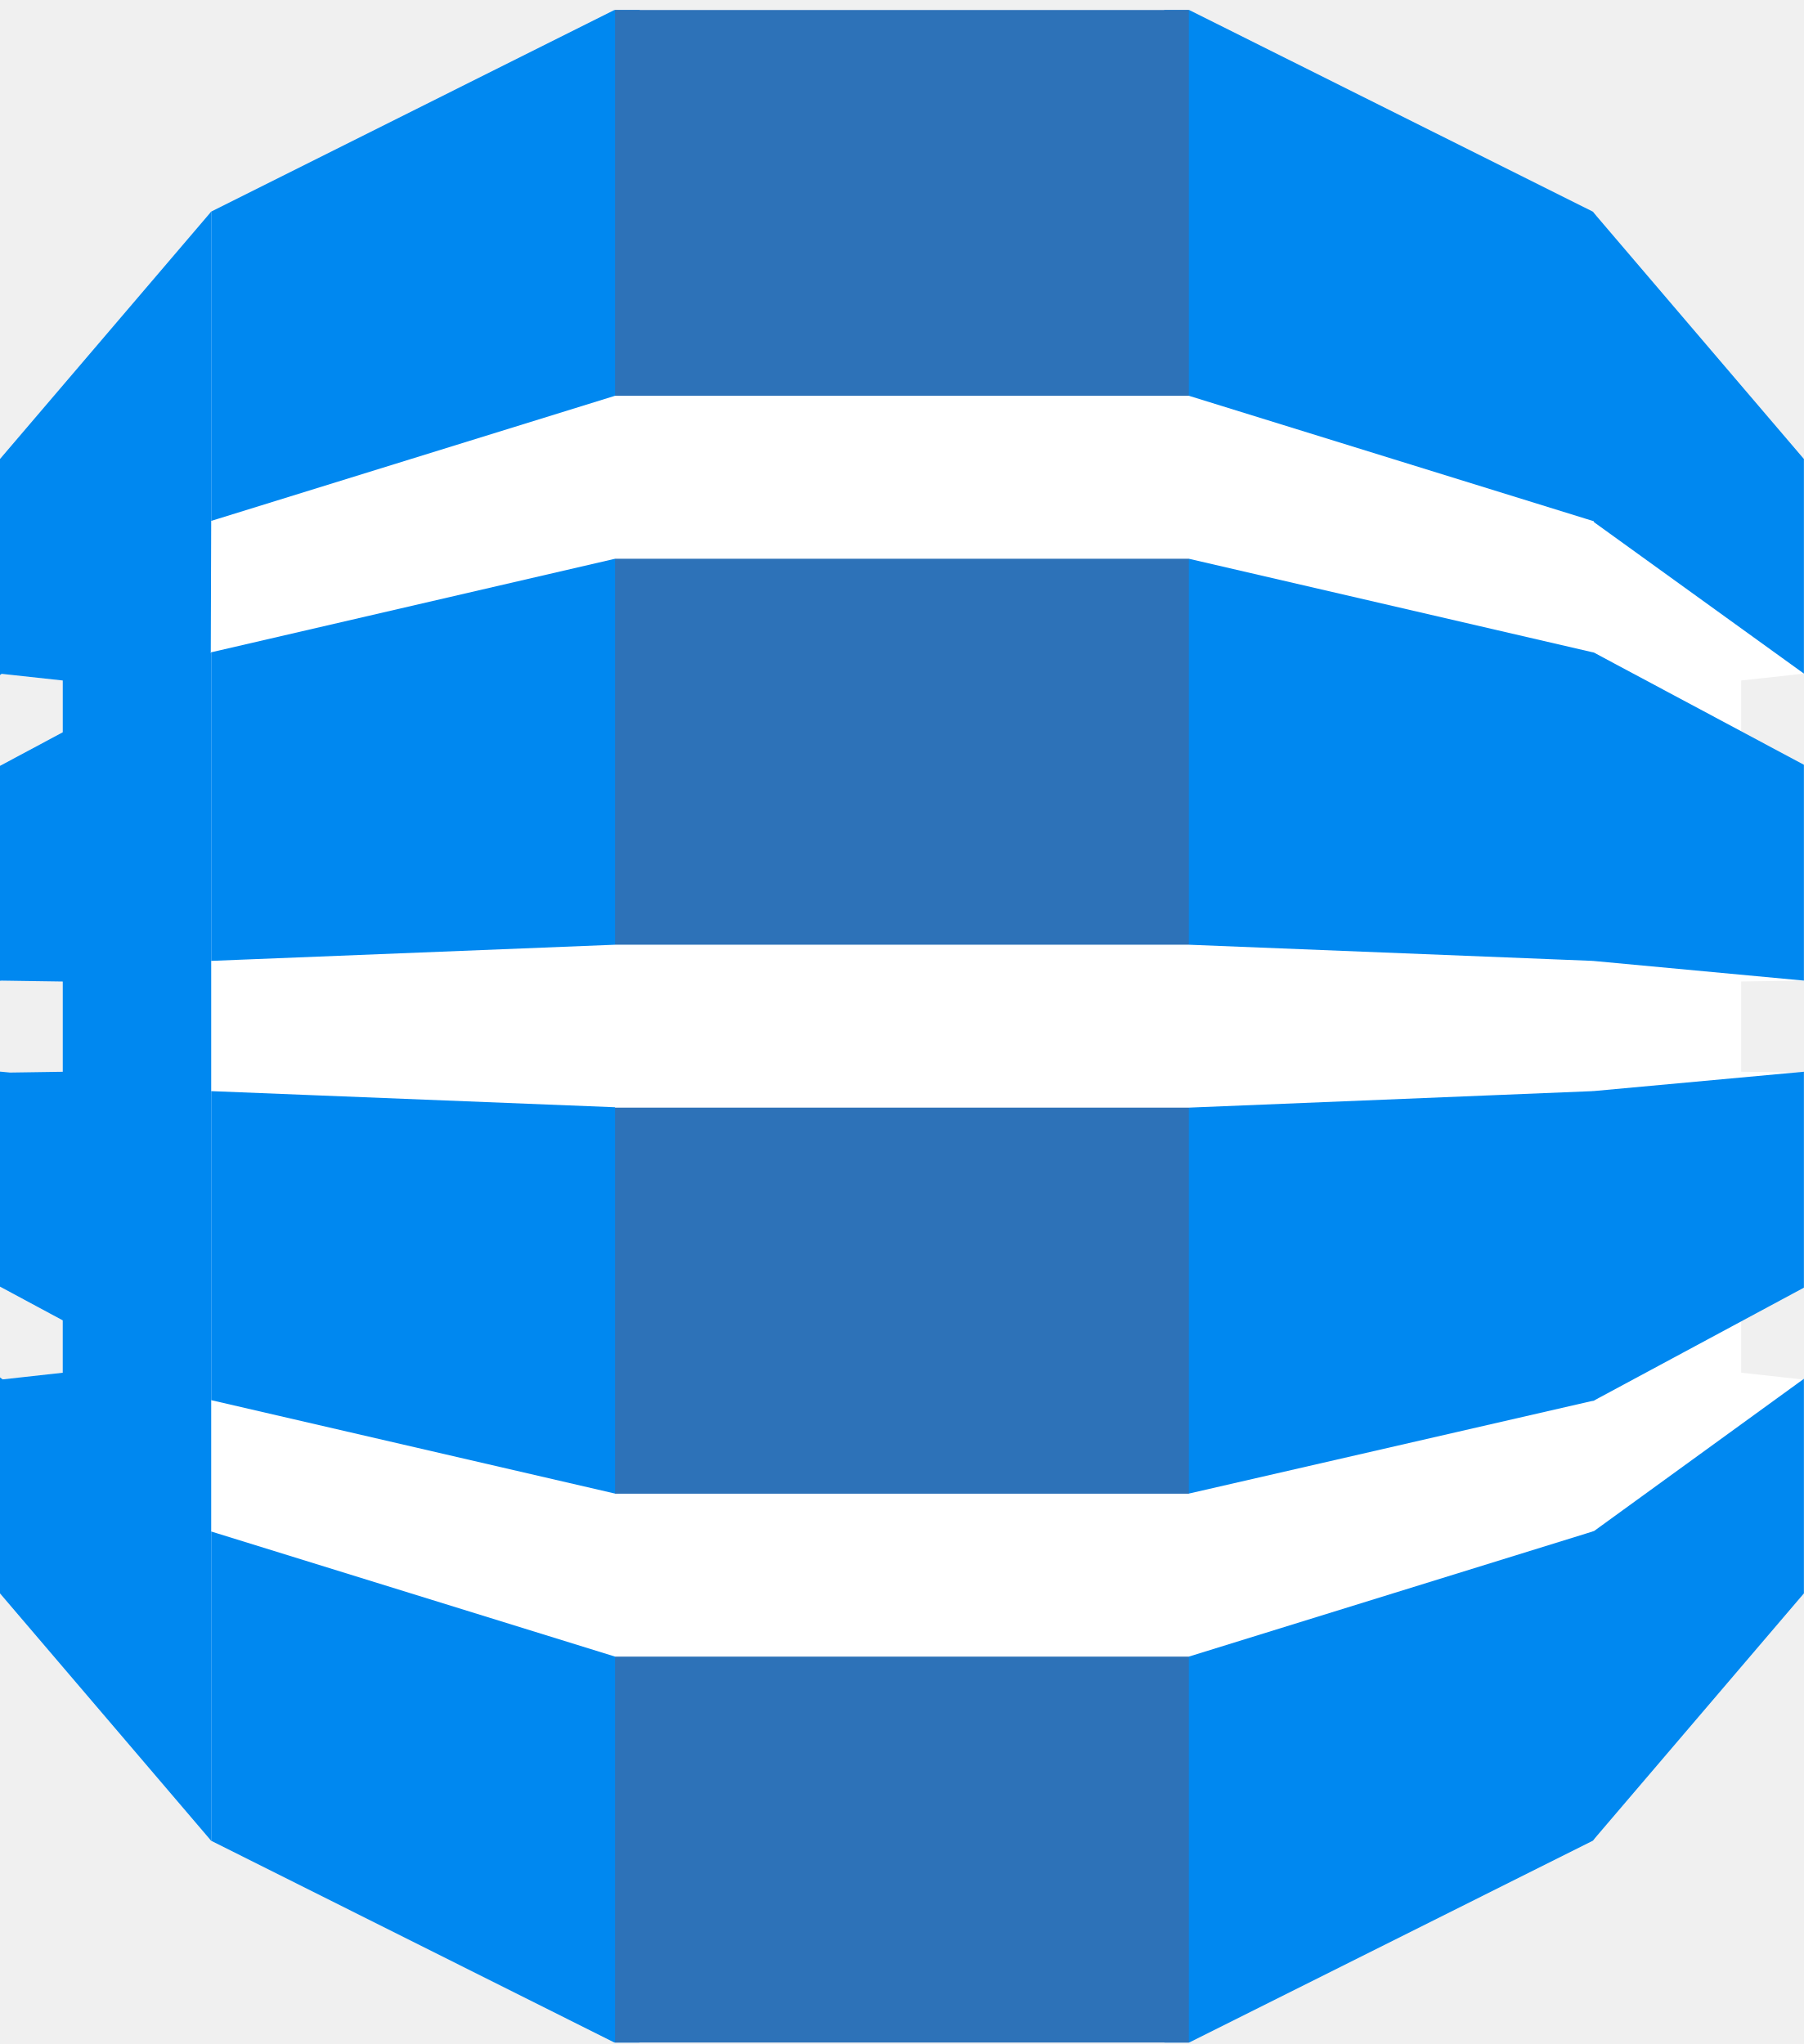
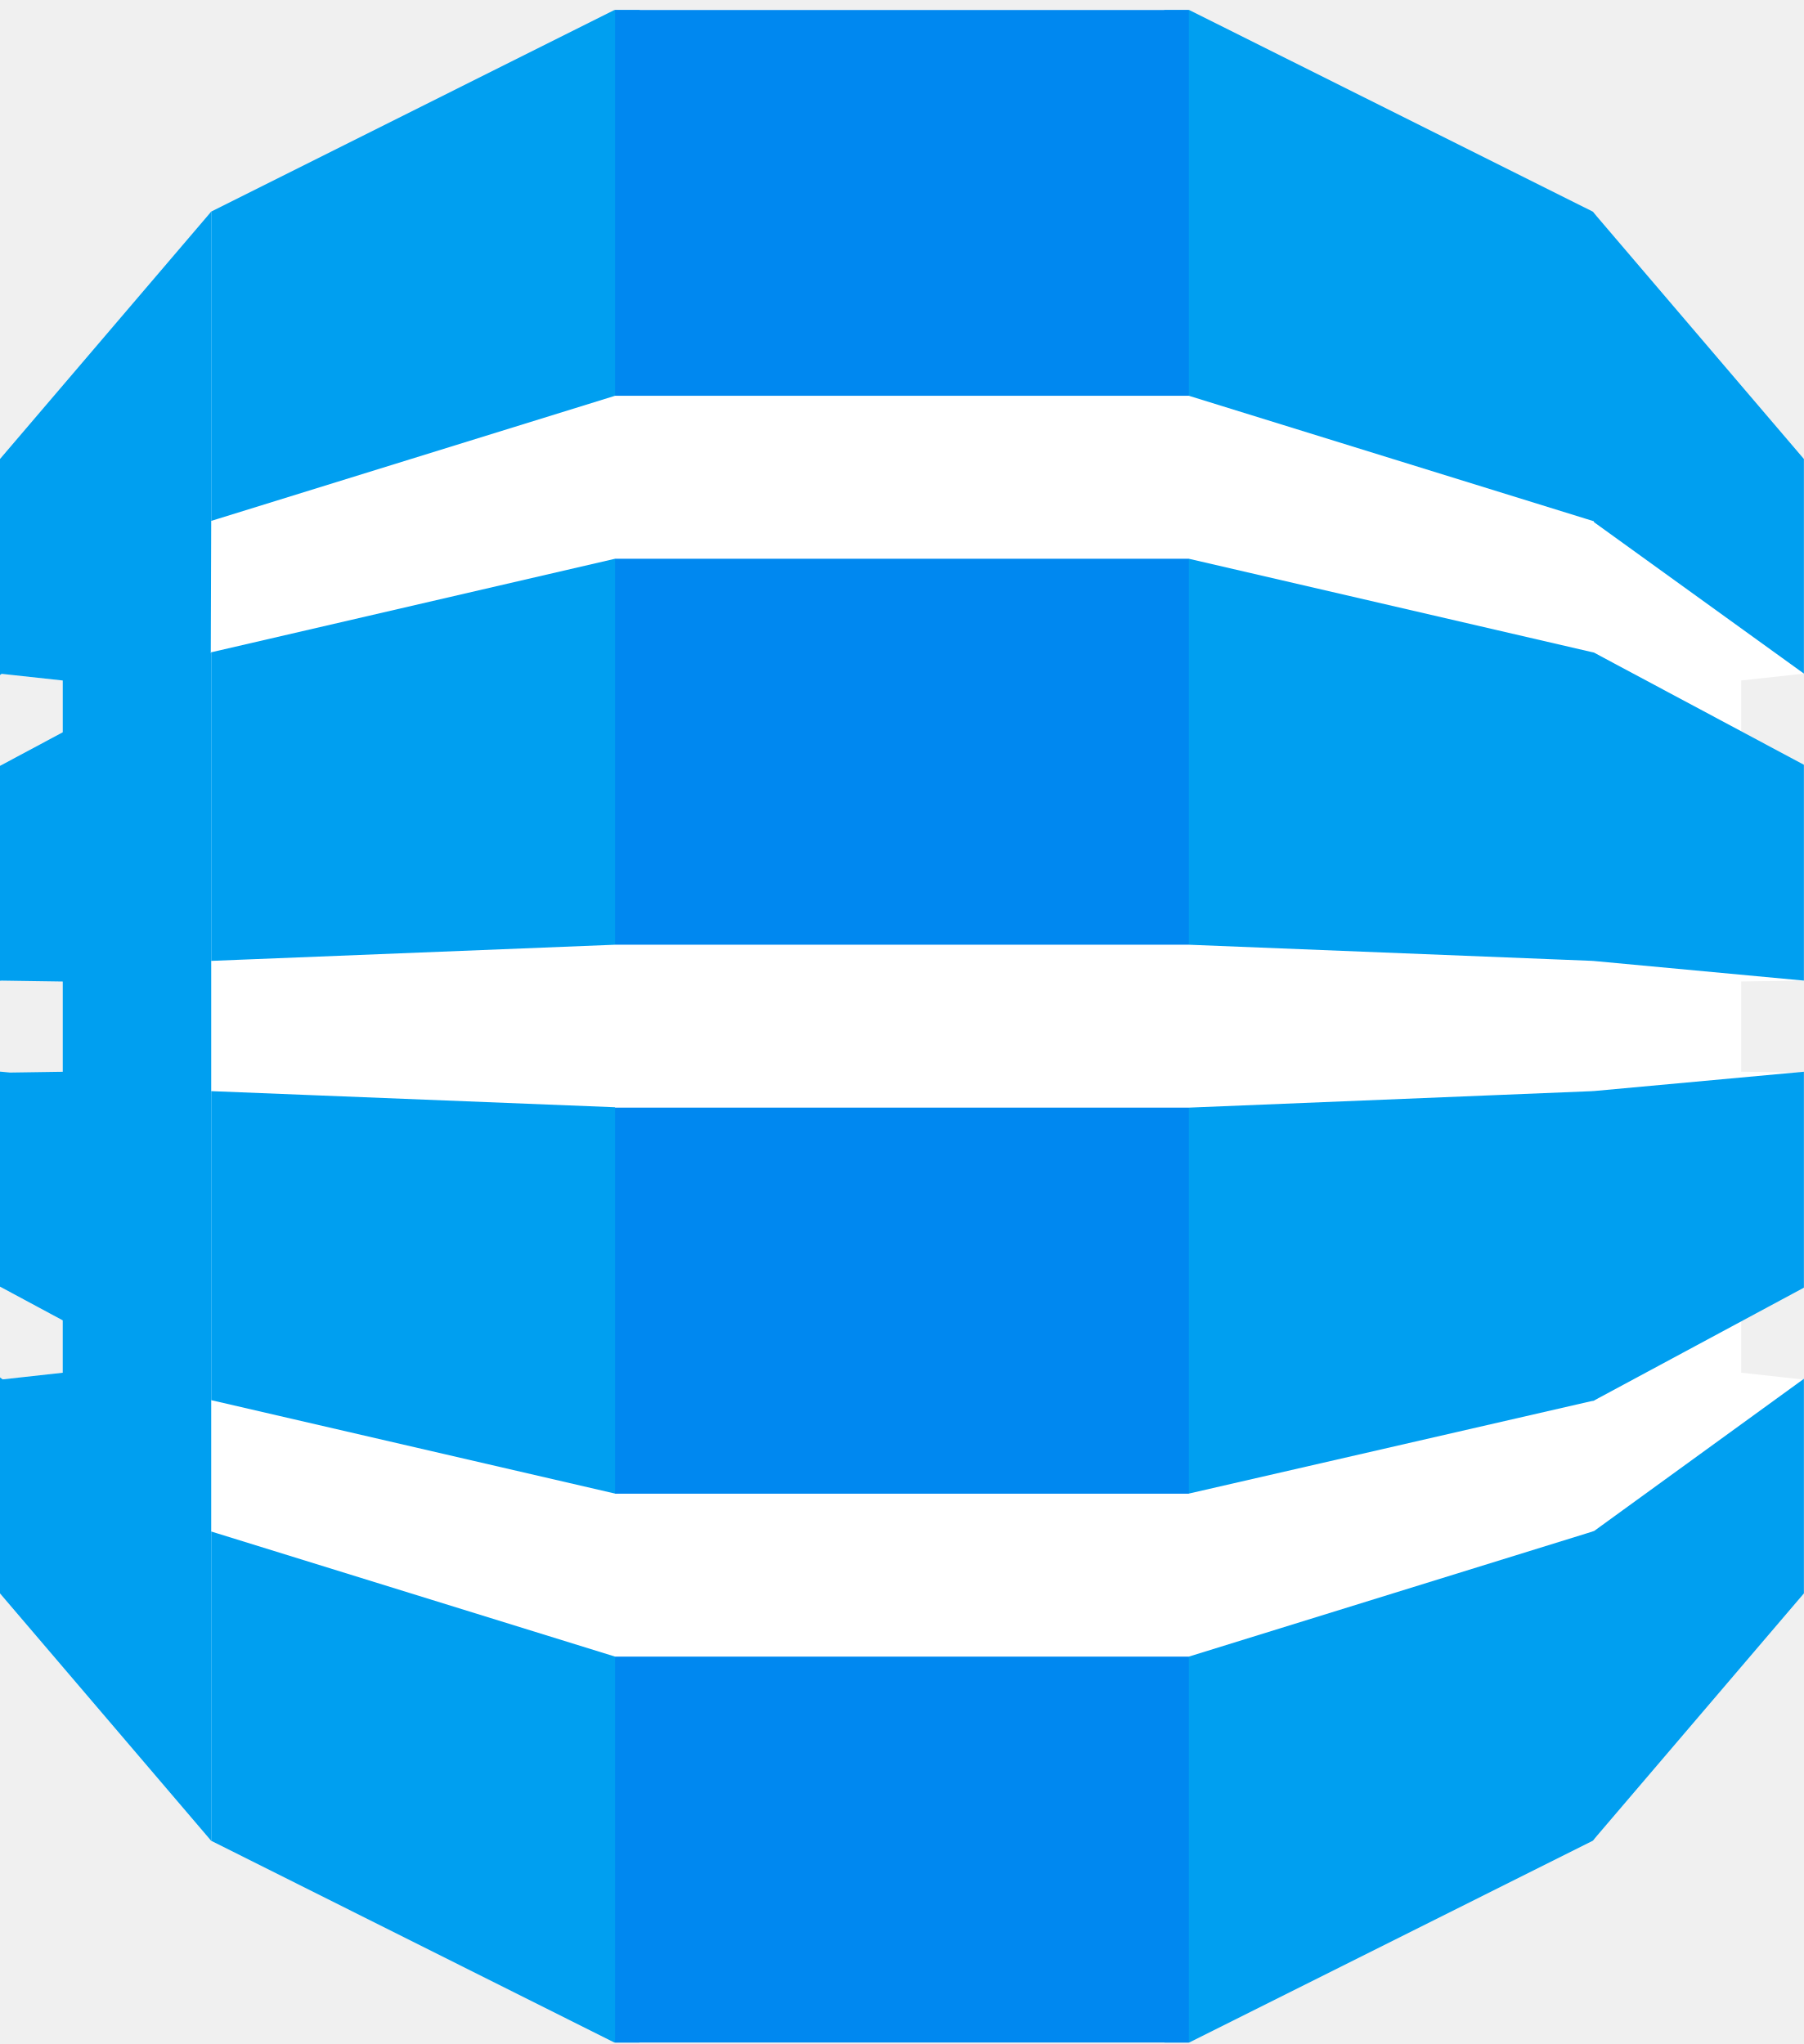
<svg xmlns="http://www.w3.org/2000/svg" width="90" height="102" viewBox="0 0 90 102" fill="none">
-   <path d="M58.099 101.926H59.332L79.463 91.859L79.797 91.386V11.034L79.463 10.558L59.332 0.5H58.084L58.099 101.926Z" fill="#0088F0" />
-   <path d="M31.901 101.926H30.651L10.537 91.859L10.129 91.157L9.922 11.444L10.537 10.559L30.651 0.5H31.917L31.901 101.926Z" fill="#0088F0" />
-   <path d="M30.686 0.5H59.312V101.926H30.686V0.5Z" fill="#2D72B8" />
+   <path d="M58.099 101.926H59.332L79.463 91.859L79.797 91.386V11.034L79.463 10.558L59.332 0.5H58.084L58.099 101.926Z" fill="#009FF0" />
+   <path d="M31.901 101.926H30.651L10.537 91.859L10.129 91.157L9.922 11.444L10.537 10.559L30.651 0.5H31.917L31.901 101.926Z" fill="#009FF0" />
+   <path d="M30.686 0.5H59.312V101.926H30.686V0.5Z" fill="#0088F0" />
  <path d="M90 48.934L89.32 48.783L79.607 47.878L79.463 47.95L59.314 47.144H30.686L10.537 47.95V32.584L10.516 32.596L10.537 32.551L30.686 27.883H59.314L79.463 32.551L86.87 36.489V33.957L90 33.615L89.676 32.983L79.764 25.896L79.463 25.994L59.314 19.75H30.686L10.537 25.994V10.559L0 22.902V33.683L0.081 33.624L3.131 33.956V36.54L0 38.215V48.943L0.081 48.934L3.131 48.979V53.481L0.5 53.52L0 53.473V64.204L3.13 65.888V68.501L0.131 68.832L0 68.734V79.513L10.537 91.859V76.425L30.686 82.668H59.314L79.522 76.406L79.79 76.525L89.572 69.541L90 68.846L86.87 68.501V65.94L86.46 65.776L79.764 69.385L79.522 69.891L59.314 74.533V74.538H30.686V74.533L10.537 69.871V54.45L30.686 55.254V55.273H59.314L79.463 54.45L79.921 54.661L89.336 53.851L90 53.526L86.87 53.481V48.979L90 48.934Z" fill="white" />
-   <path d="M79.462 76.425V91.859L90 79.513V68.805L79.523 76.407L79.462 76.425ZM79.462 69.906L79.523 69.892L90 64.257V53.482L79.462 54.451V69.906ZM79.523 32.565L79.462 32.551V47.95L90 48.934V38.164L79.523 32.565ZM79.523 26.054L90 33.614V22.905L79.462 10.558V25.993L79.523 26.015V26.054Z" fill="#0088F0" />
-   <path d="M10.537 47.951V32.586L10.516 32.598L10.537 25.995V10.56L0 22.904V33.685L0.081 33.626L3.131 33.958V36.542L0 38.217V48.944L0.081 48.936L3.131 48.981V53.483L0.5 53.522L0 53.475V64.206L3.13 65.889V68.502L0.131 68.834L0 68.735V79.514L10.537 91.861V69.873V47.951Z" fill="#0088F0" />
+   <path d="M79.462 76.425V91.859L90 79.513V68.805L79.523 76.407L79.462 76.425ZM79.462 69.906L79.523 69.892L90 64.257V53.482L79.462 54.451V69.906ZM79.523 32.565L79.462 32.551V47.95L90 48.934V38.164L79.523 32.565ZM79.523 26.054L90 33.614V22.905L79.462 10.558V25.993L79.523 26.015V26.054Z" fill="#009FF0" />
+   <path d="M10.537 47.951V32.586L10.516 32.598L10.537 25.995V10.56L0 22.904V33.685L0.081 33.626L3.131 33.958V36.542L0 38.217V48.944L0.081 48.936L3.131 48.981V53.483L0.5 53.522L0 53.475V64.206L3.13 65.889V68.502L0.131 68.834L0 68.735V79.514L10.537 91.861V69.873V47.951Z" fill="#009FF0" />
</svg>
